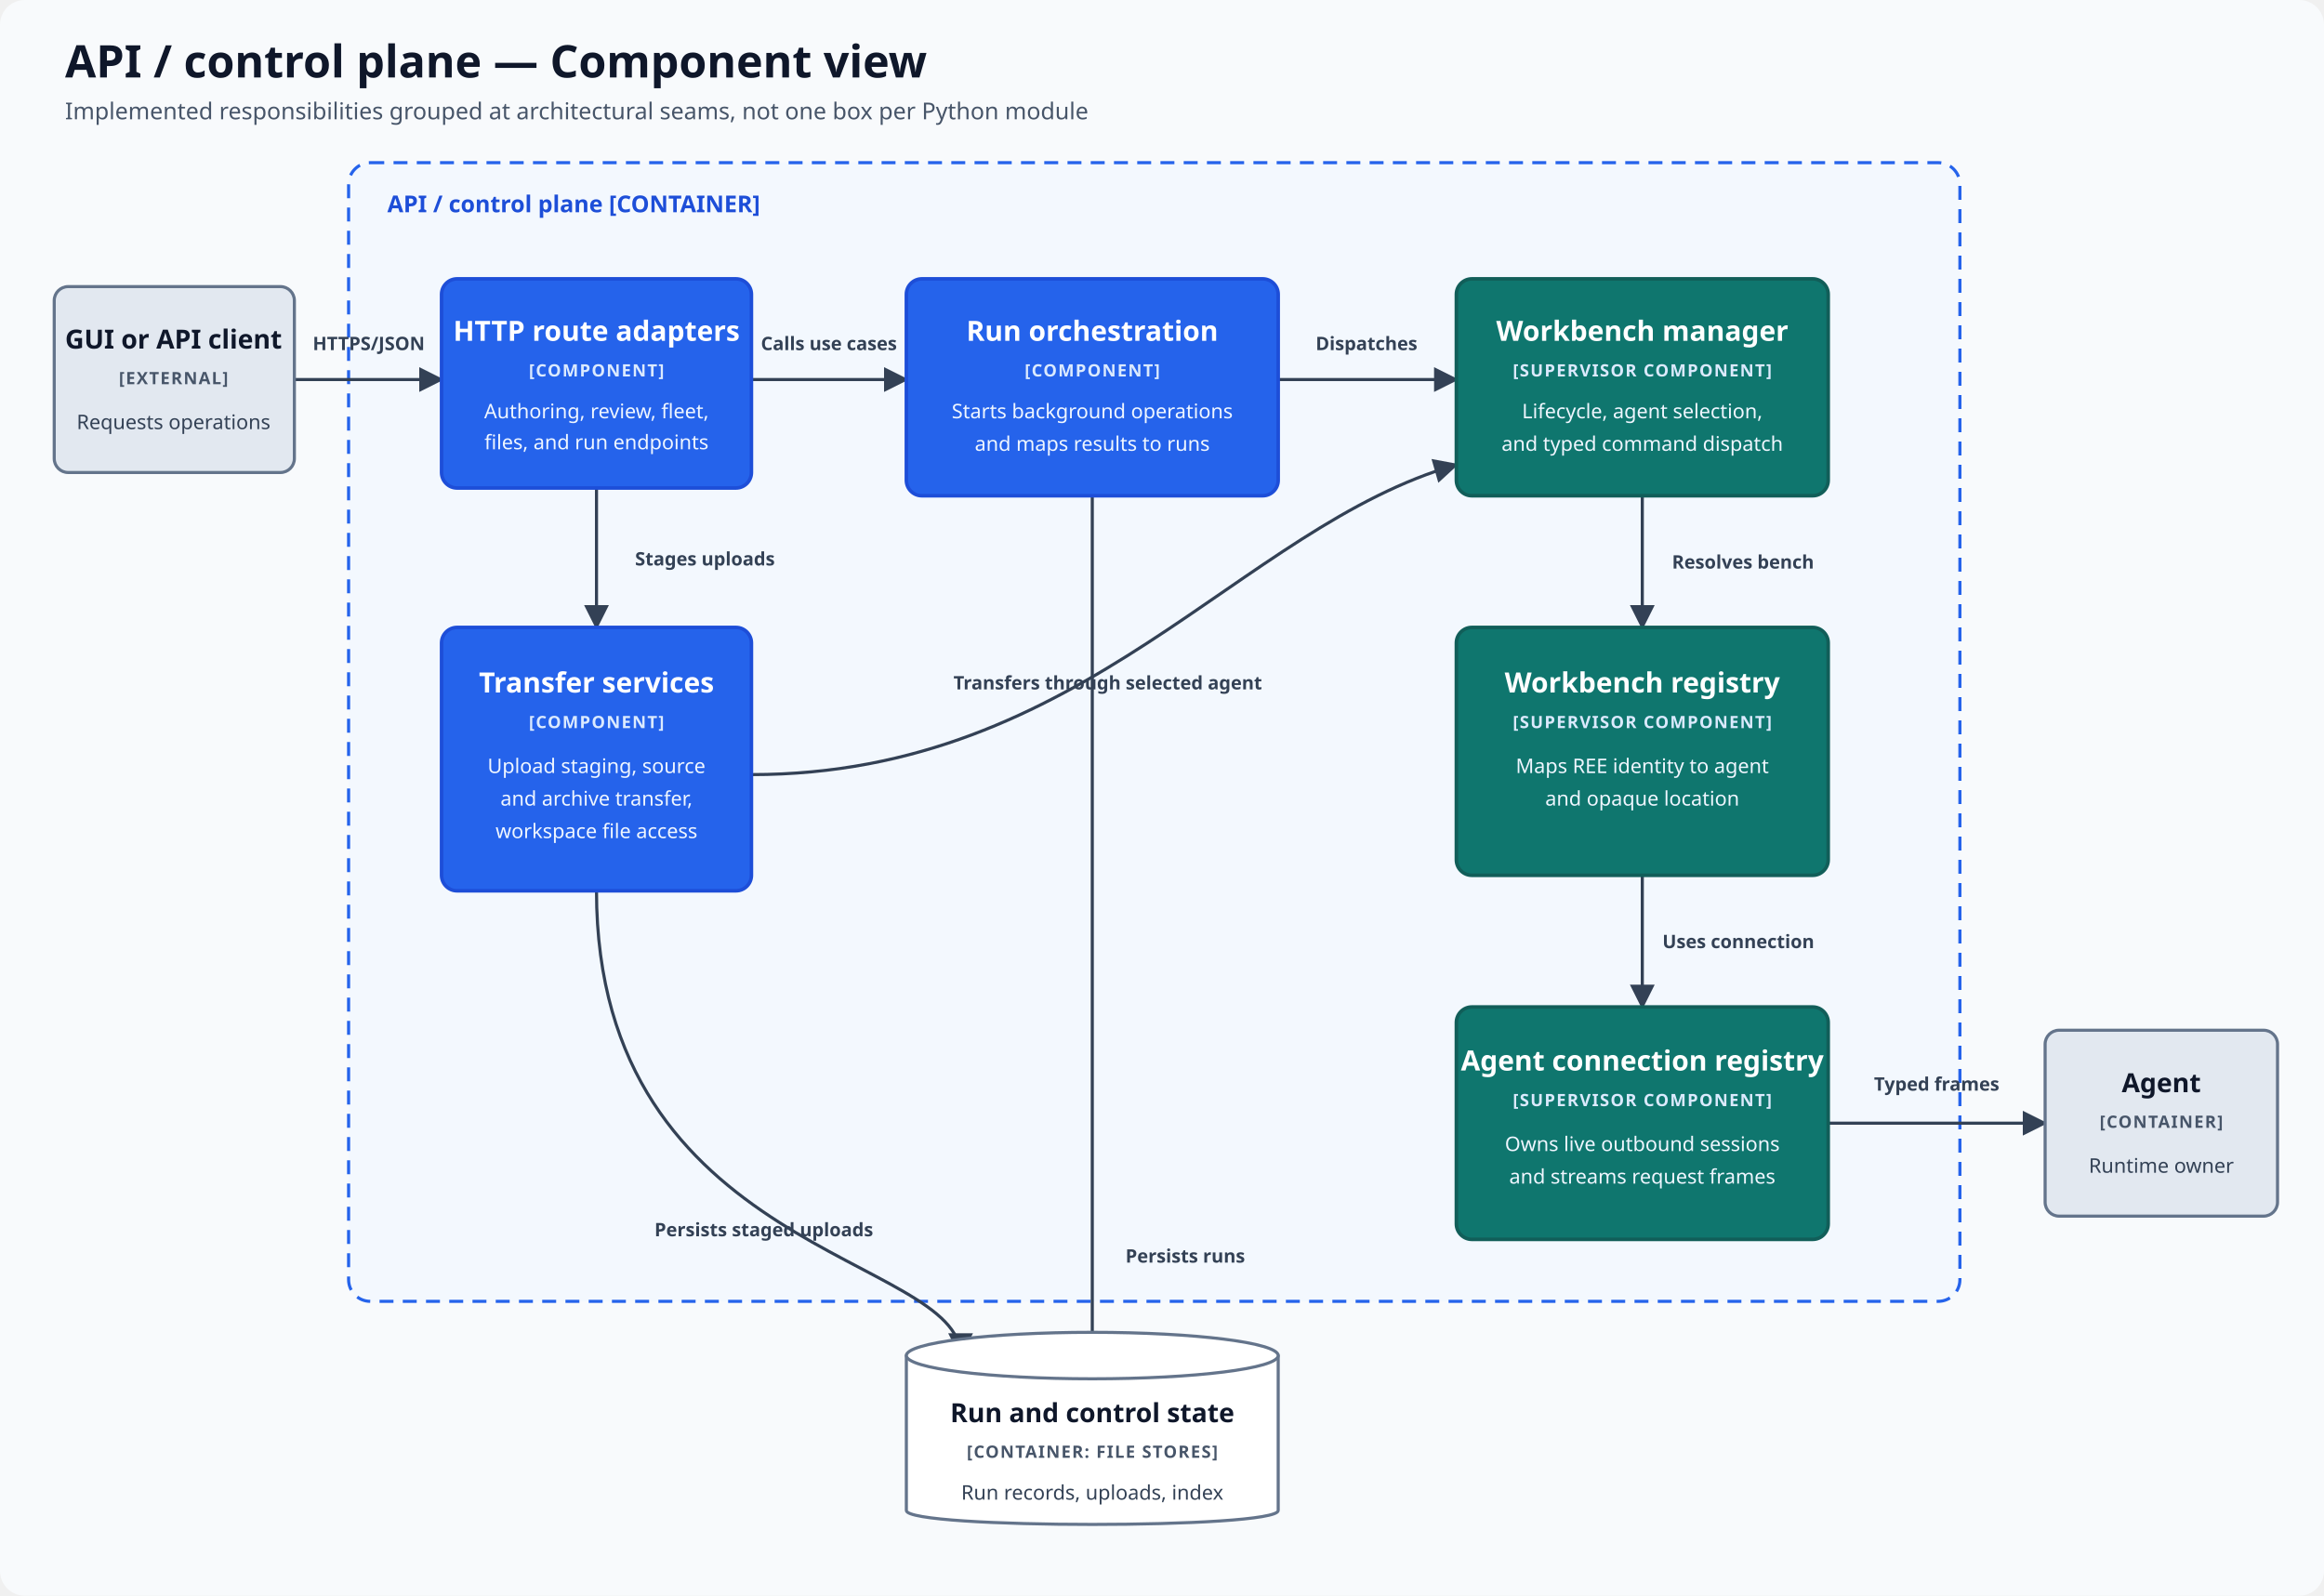
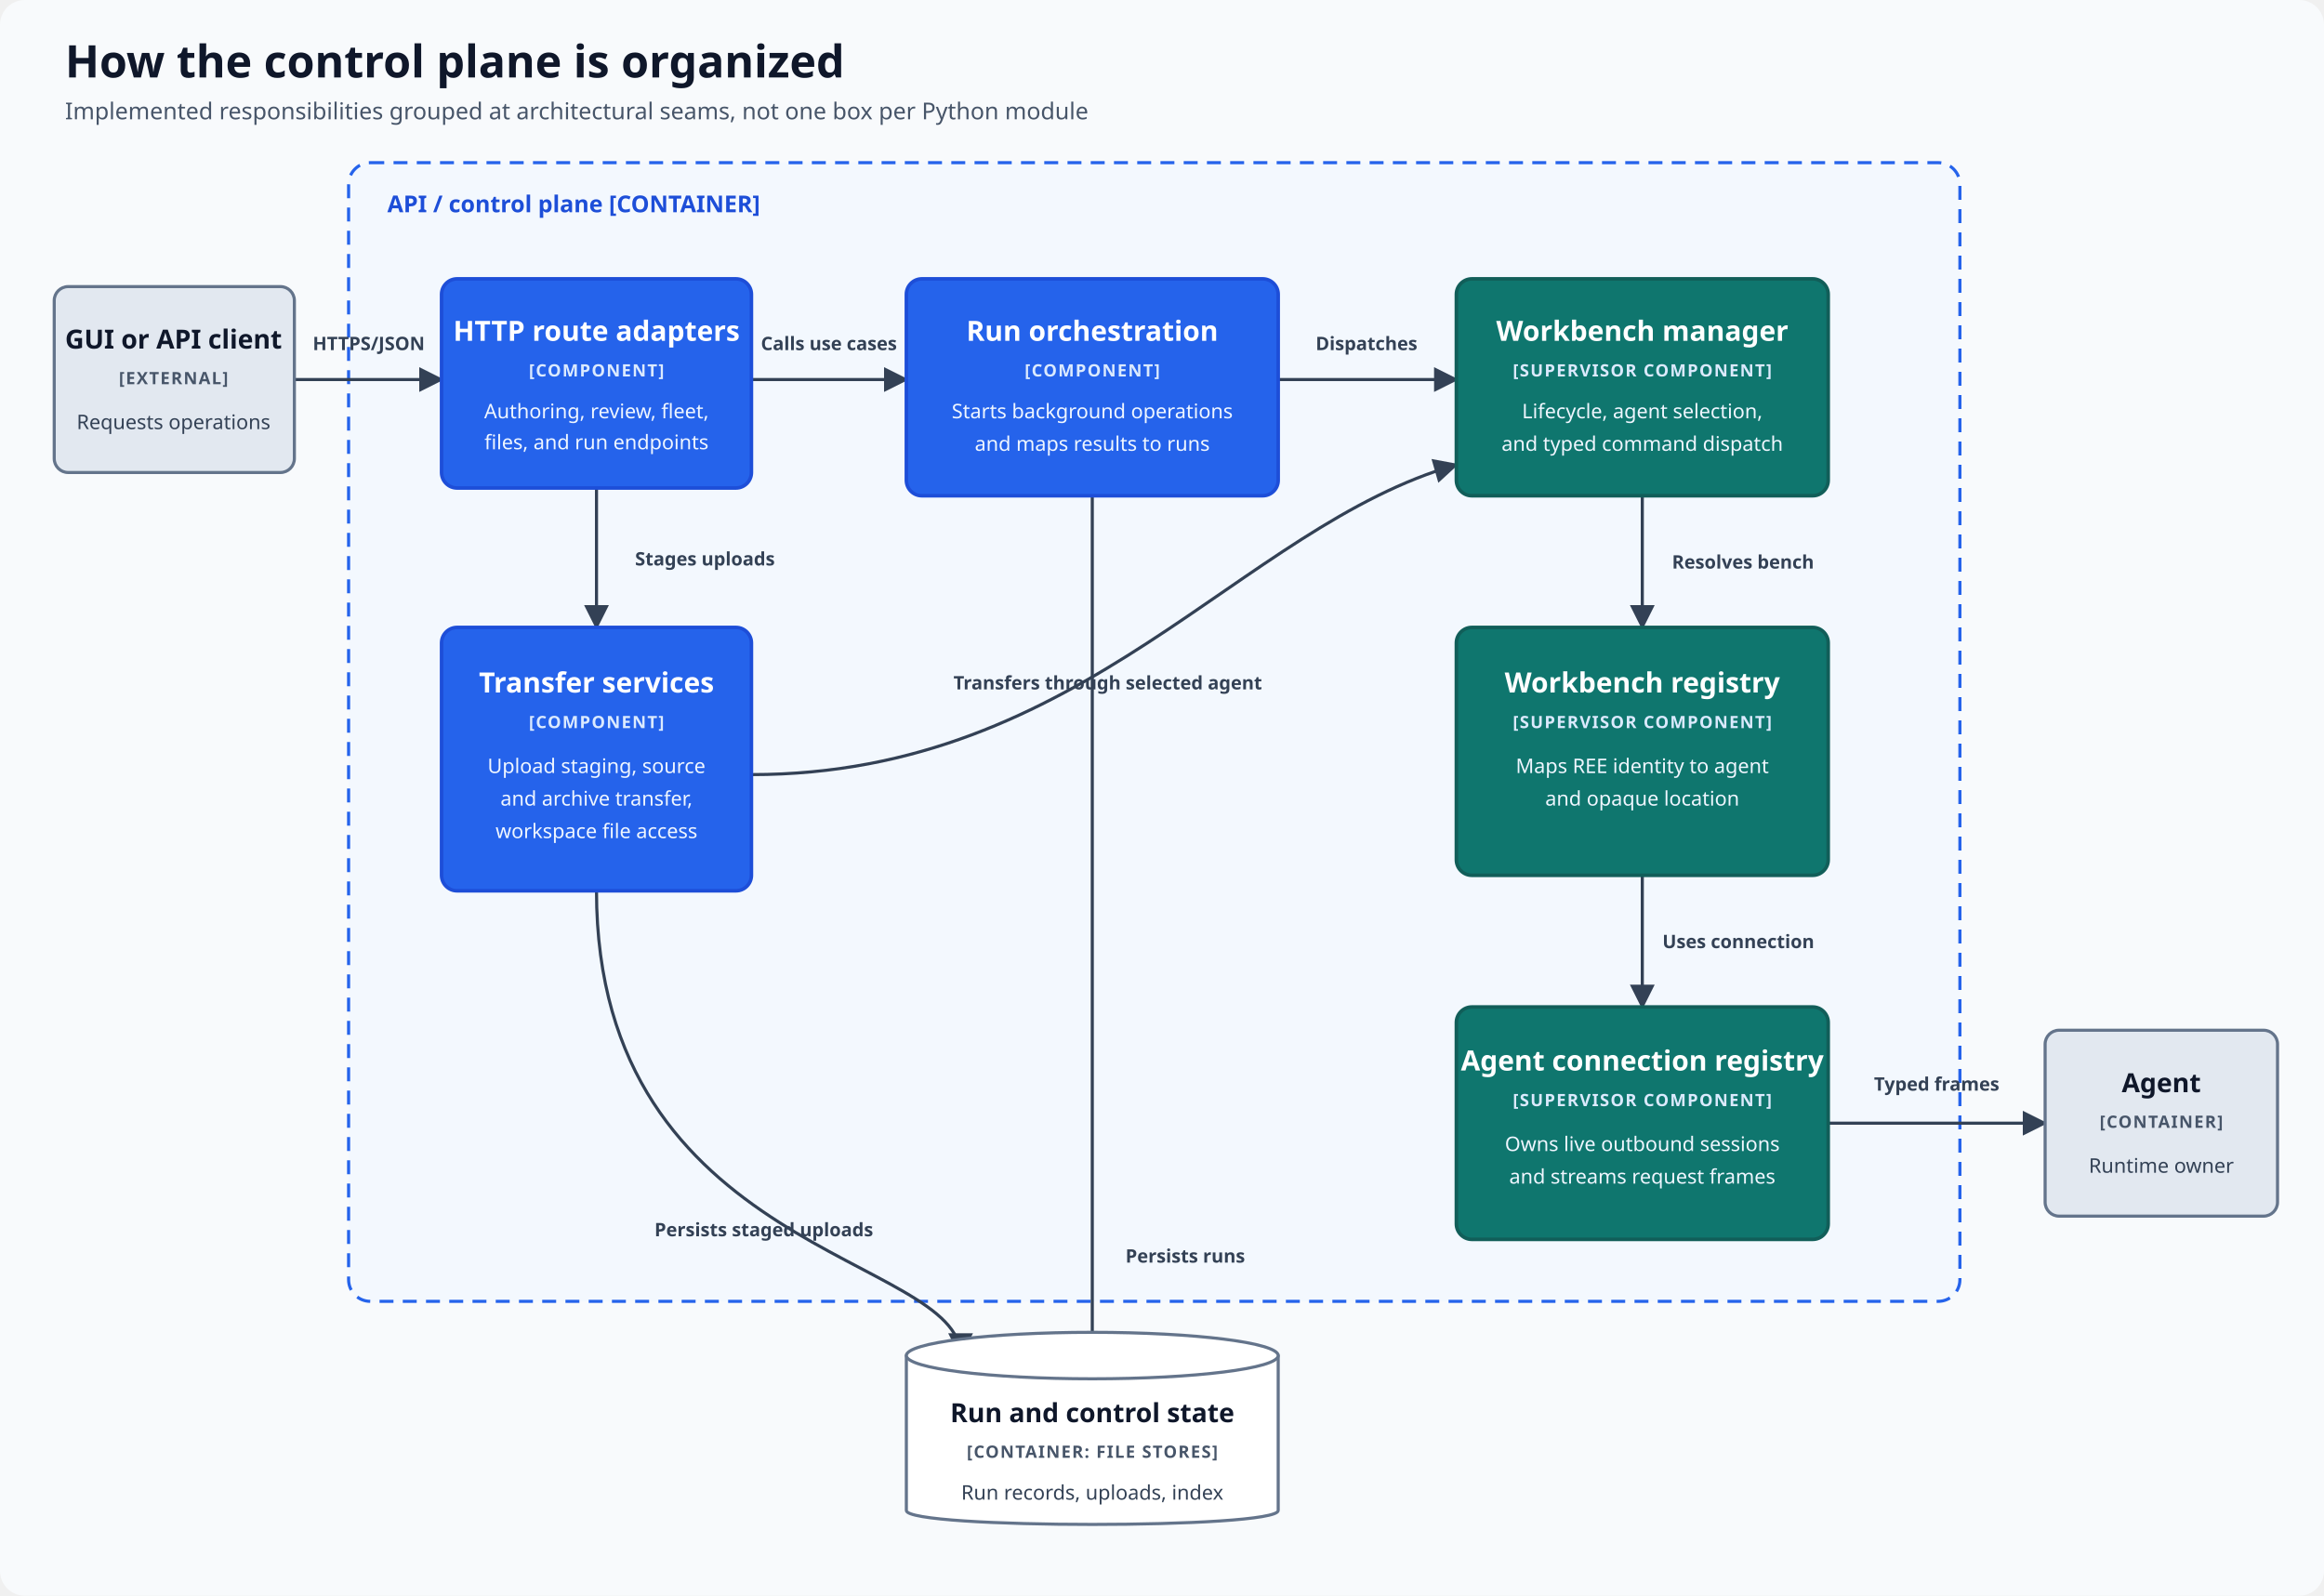
<svg xmlns="http://www.w3.org/2000/svg" width="1500" height="1030" viewBox="0 0 1500 1030" role="img" aria-labelledby="title description">
  <defs>
    <marker id="a" viewBox="0 0 10 10" refX="9" refY="5" markerWidth="8" markerHeight="8" orient="auto">
      <path d="M0 0 10 5 0 10z" fill="#334155" />
    </marker>
    <style>.bg{fill:#f8fafc}.bound{fill:#eff6ff;fill-opacity:.5;stroke:#2563eb;stroke-width:2;stroke-dasharray:9 6}.head{font:700 29px system-ui,sans-serif;fill:#0f172a}.sub{font:15px system-ui,sans-serif;fill:#475569}.bl{font:700 15px system-ui,sans-serif;fill:#1d4ed8}.comp{fill:#2563eb;stroke:#1d4ed8;stroke-width:2.3}.lib{fill:#0f766e;stroke:#115e59;stroke-width:2.3}.store{fill:#fff;stroke:#64748b;stroke-width:2}.ext{fill:#e2e8f0;stroke:#64748b;stroke-width:2}.n{font:700 18px system-ui,sans-serif;fill:#fff;text-anchor:middle}.t{font:600 11px system-ui,sans-serif;fill:#dbeafe;text-anchor:middle;letter-spacing:.8px}.c{font:13px system-ui,sans-serif;fill:#eff6ff;text-anchor:middle}.dn{font:700 17px system-ui,sans-serif;fill:#0f172a;text-anchor:middle}.dt{font:600 11px system-ui,sans-serif;fill:#475569;text-anchor:middle;letter-spacing:.8px}.dc{font:13px system-ui,sans-serif;fill:#334155;text-anchor:middle}.line{fill:none;stroke:#334155;stroke-width:2;marker-end:url(#a)}.label{font:600 12px system-ui,sans-serif;fill:#334155;text-anchor:middle}</style>
  </defs>
  <rect class="bg" width="1500" height="1030" rx="16" />
-   <text class="head" x="42" y="50">API / control plane — Component view</text>
+   <text class="head" x="42" y="50">How the control plane is organized</text>
  <text class="sub" x="42" y="77">Implemented responsibilities grouped at architectural seams, not one box per Python module</text>
  <rect class="bound" x="225" y="105" width="1040" height="735" rx="14" />
  <text class="bl" x="250" y="137">API / control plane [CONTAINER]</text>
  <path class="line" d="M190 245 L285 245" />
  <text class="label" x="238" y="226">HTTPS/JSON</text>
  <path class="line" d="M485 245 L585 245" />
  <text class="label" x="535" y="226">Calls use cases</text>
  <path class="line" d="M385 315 L385 405" />
  <text class="label" x="455" y="365">Stages uploads</text>
  <path class="line" d="M825 245 L940 245" />
  <text class="label" x="882" y="226">Dispatches</text>
  <path class="line" d="M705 320 L705 875" />
  <text class="label" x="765" y="815">Persists runs</text>
  <path class="line" d="M1060 320 L1060 405" />
  <text class="label" x="1125" y="367">Resolves bench</text>
  <path class="line" d="M1060 565 L1060 650" />
  <text class="label" x="1122" y="612">Uses connection</text>
  <path class="line" d="M1180 725 L1320 725" />
  <text class="label" x="1250" y="704">Typed frames</text>
  <path class="line" d="M485 500 C700 500 800 340 940 300" />
  <text class="label" x="715" y="445">Transfers through selected agent</text>
  <path class="line" d="M385 575 C385 810 620 810 620 875" />
  <text class="label" x="493" y="798">Persists staged uploads</text>
  <g>
    <rect class="ext" x="35" y="185" width="155" height="120" rx="9" />
    <text class="dn" x="112" y="225">GUI or API client</text>
    <text class="dt" x="112" y="248">[EXTERNAL]</text>
    <text class="dc" x="112" y="277">Requests operations</text>
  </g>
  <g>
    <rect class="ext" x="1320" y="665" width="150" height="120" rx="9" />
    <text class="dn" x="1395" y="705">Agent</text>
    <text class="dt" x="1395" y="728">[CONTAINER]</text>
    <text class="dc" x="1395" y="757">Runtime owner</text>
  </g>
  <g>
    <rect class="comp" x="285" y="180" width="200" height="135" rx="10" />
    <text class="n" x="385" y="220">HTTP route adapters</text>
    <text class="t" x="385" y="243">[COMPONENT]</text>
    <text class="c" x="385" y="270">Authoring, review, fleet,</text>
    <text class="c" x="385" y="290">files, and run endpoints</text>
  </g>
  <g>
    <rect class="comp" x="585" y="180" width="240" height="140" rx="10" />
    <text class="n" x="705" y="220">Run orchestration</text>
    <text class="t" x="705" y="243">[COMPONENT]</text>
    <text class="c" x="705" y="270">Starts background operations</text>
    <text class="c" x="705" y="291">and maps results to runs</text>
  </g>
  <g>
    <rect class="lib" x="940" y="180" width="240" height="140" rx="10" />
    <text class="n" x="1060" y="220">Workbench manager</text>
    <text class="t" x="1060" y="243">[SUPERVISOR COMPONENT]</text>
    <text class="c" x="1060" y="270">Lifecycle, agent selection,</text>
    <text class="c" x="1060" y="291">and typed command dispatch</text>
  </g>
  <g>
    <rect class="comp" x="285" y="405" width="200" height="170" rx="10" />
    <text class="n" x="385" y="447">Transfer services</text>
    <text class="t" x="385" y="470">[COMPONENT]</text>
    <text class="c" x="385" y="499">Upload staging, source</text>
    <text class="c" x="385" y="520">and archive transfer,</text>
    <text class="c" x="385" y="541">workspace file access</text>
  </g>
  <g>
    <rect class="lib" x="940" y="405" width="240" height="160" rx="10" />
    <text class="n" x="1060" y="447">Workbench registry</text>
    <text class="t" x="1060" y="470">[SUPERVISOR COMPONENT]</text>
    <text class="c" x="1060" y="499">Maps REE identity to agent</text>
    <text class="c" x="1060" y="520">and opaque location</text>
  </g>
  <g>
    <rect class="lib" x="940" y="650" width="240" height="150" rx="10" />
    <text class="n" x="1060" y="691">Agent connection registry</text>
    <text class="t" x="1060" y="714">[SUPERVISOR COMPONENT]</text>
    <text class="c" x="1060" y="743">Owns live outbound sessions</text>
    <text class="c" x="1060" y="764">and streams request frames</text>
  </g>
  <g>
    <path class="store" d="M585 875c0-12 240-12 240 0v100c0 12-240 12-240 0z" />
    <ellipse class="store" cx="705" cy="875" rx="120" ry="15" />
    <text class="dn" x="705" y="918">Run and control state</text>
    <text class="dt" x="705" y="941">[CONTAINER: FILE STORES]</text>
    <text class="dc" x="705" y="968">Run records, uploads, index</text>
  </g>
</svg>
